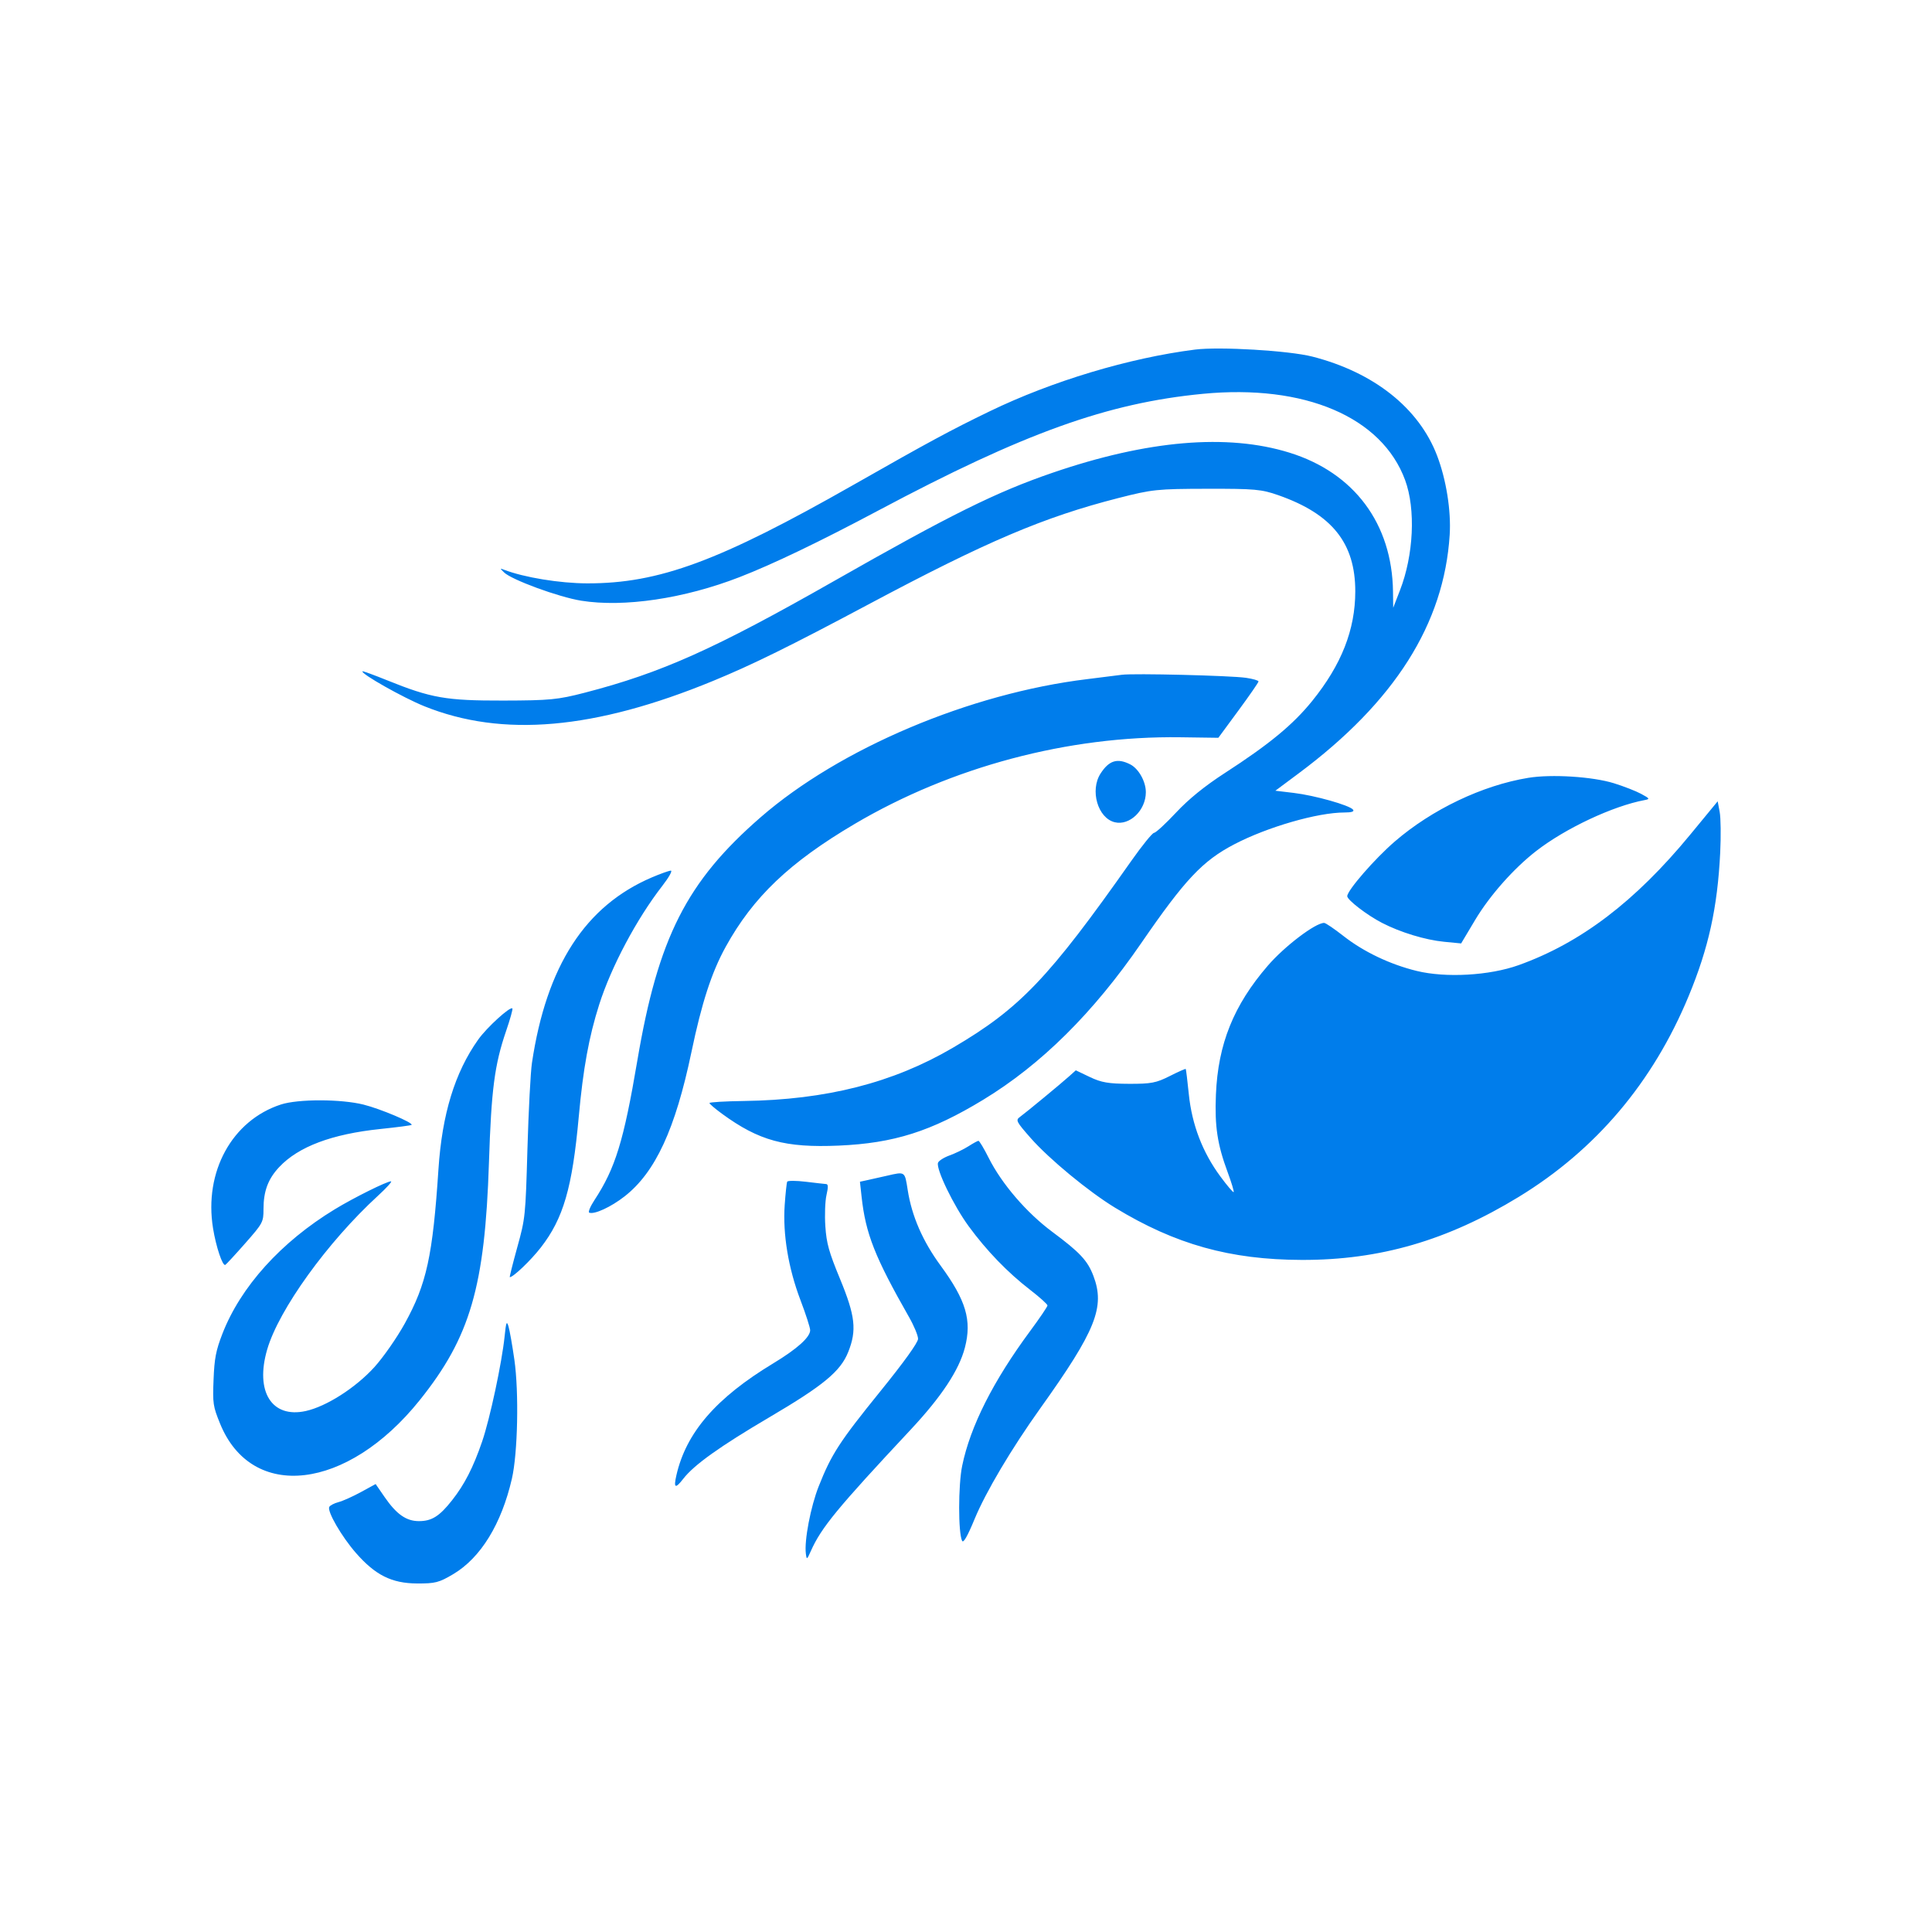
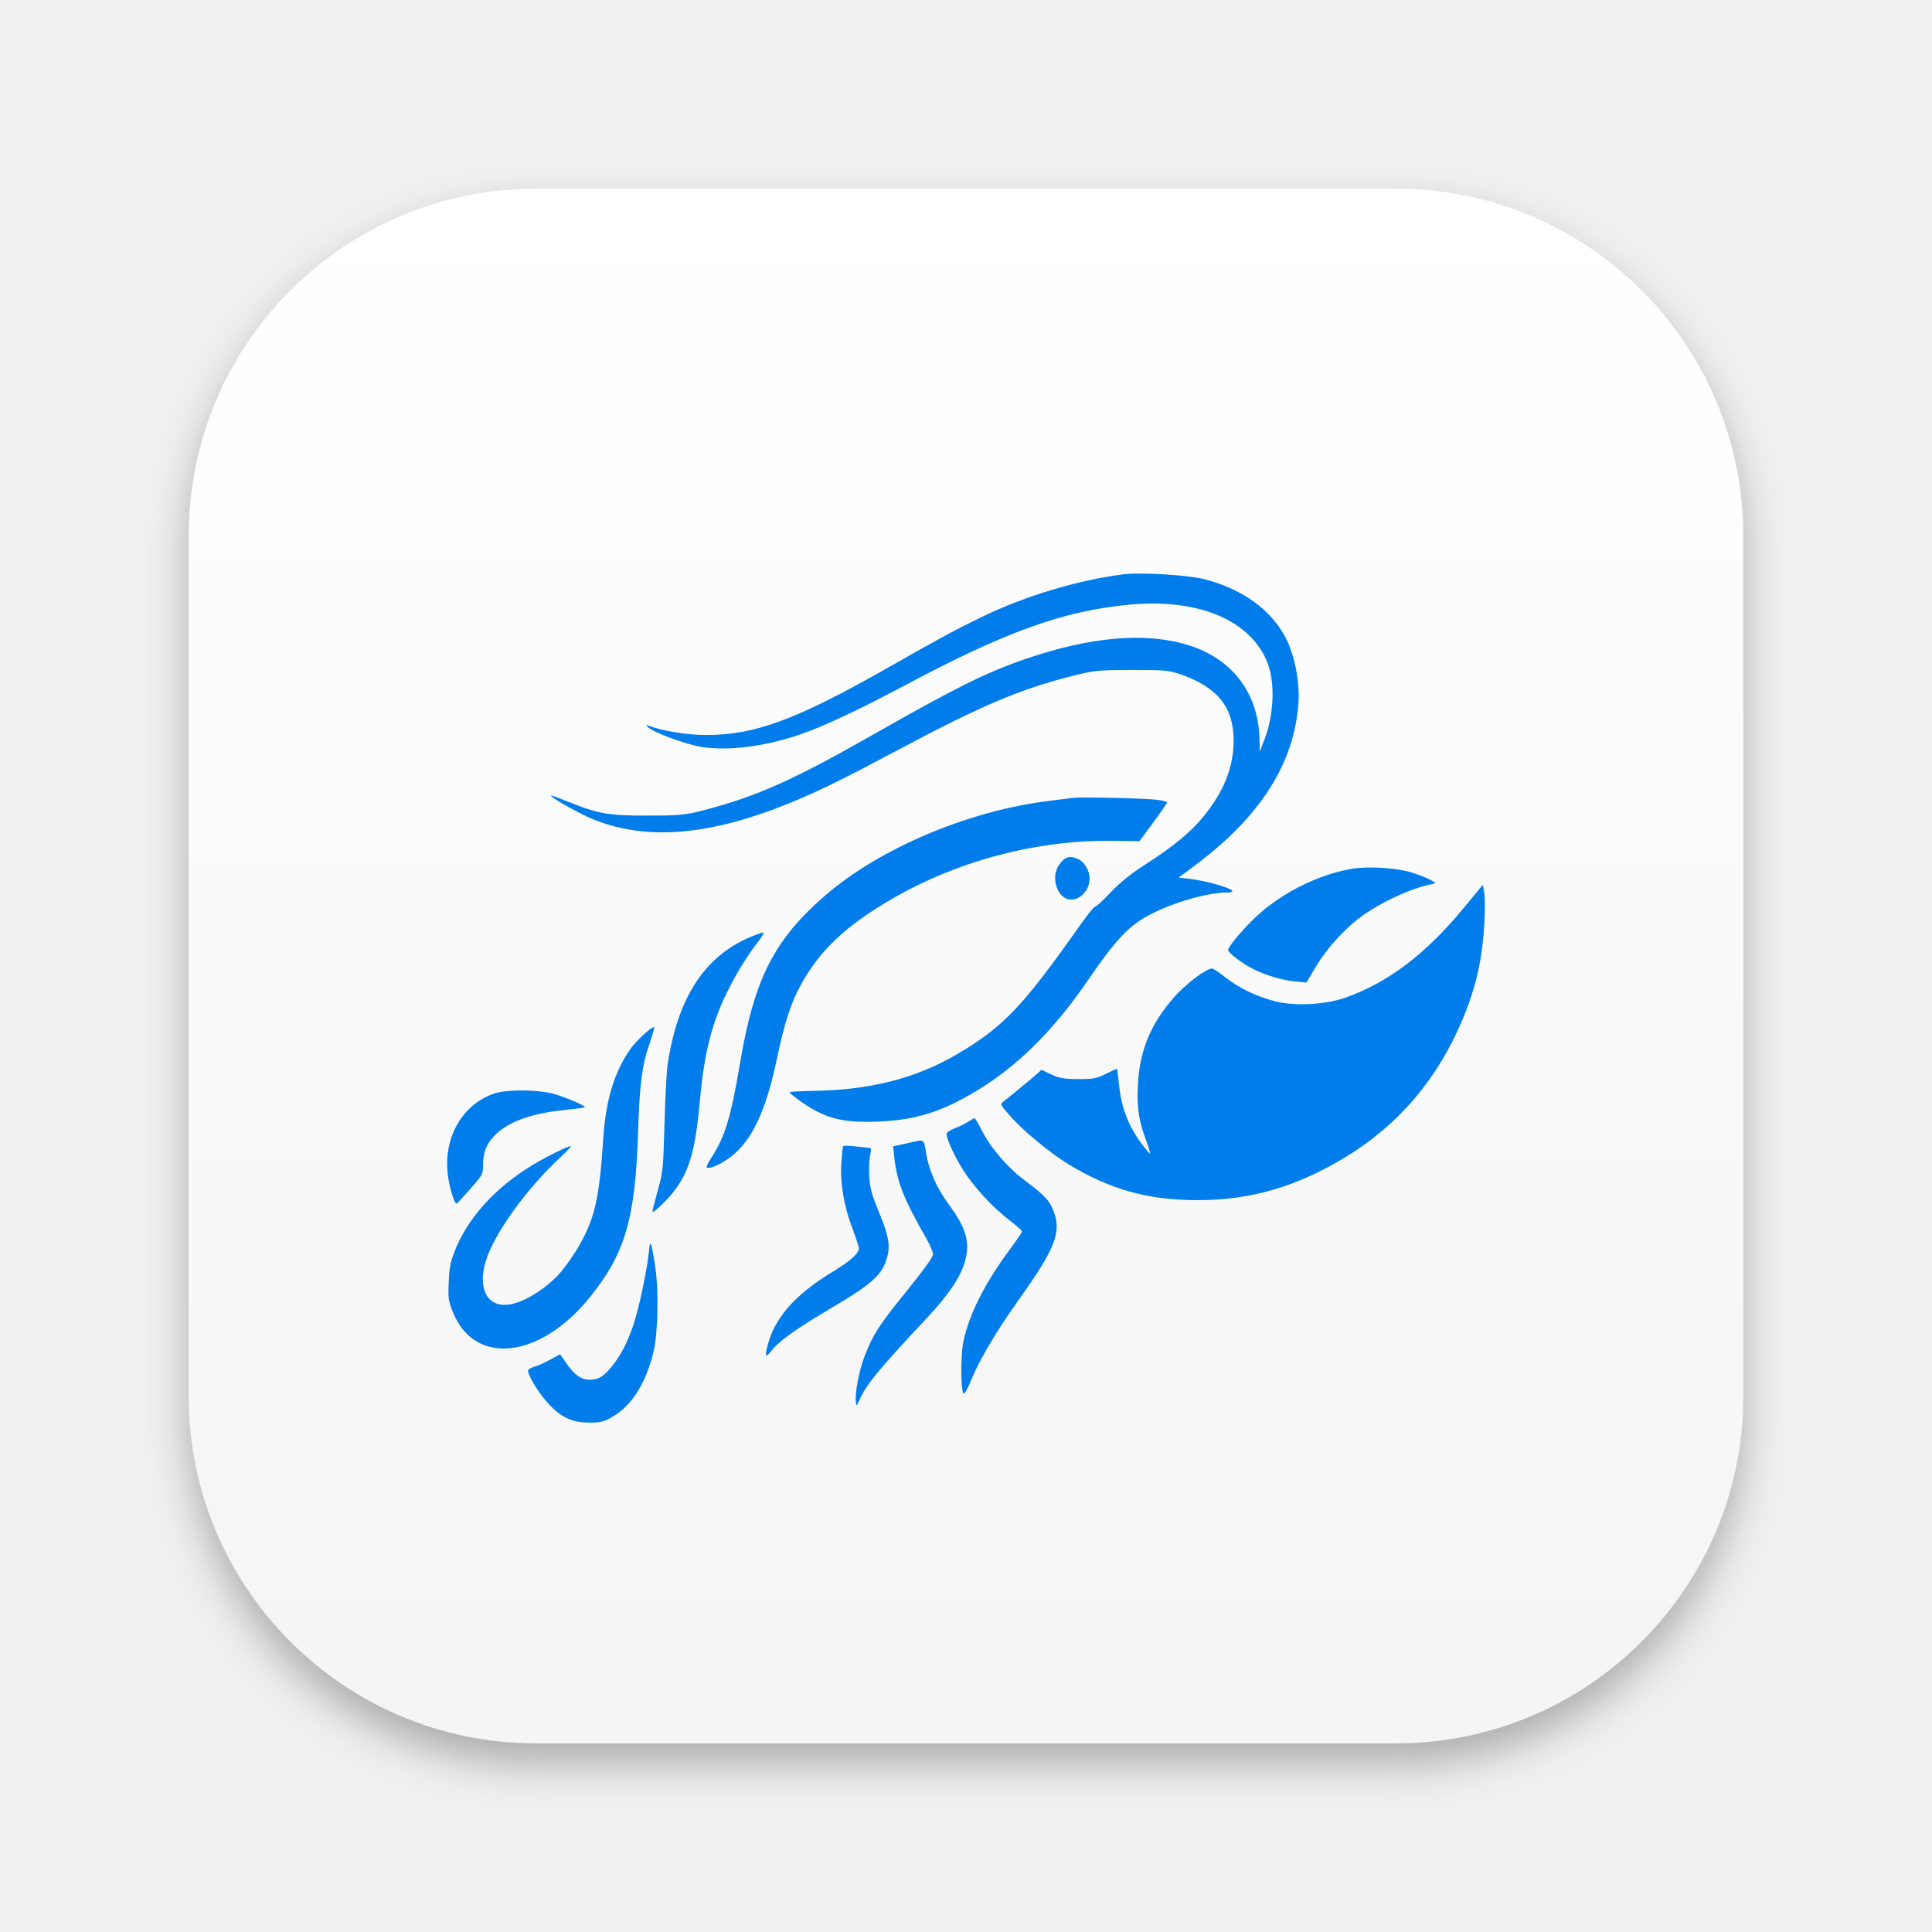
- <svg xmlns="http://www.w3.org/2000/svg" width="704" height="704" viewBox="0 0 704 704" fill="none">
-   <path fill-rule="evenodd" clip-rule="evenodd" d="M0 352V704H352H704V352V0H352H0V352Z" fill="white" />
-   <path d="M183.869 486.995C184.41 481.75 184.63 481.176 185.283 483.312C185.708 484.704 186.675 490.17 187.431 495.46C189.132 507.353 188.666 529.565 186.521 538.863C182.718 555.345 175.165 567.64 165.195 573.574C159.973 576.681 158.606 577.034 151.939 576.997C142.719 576.946 136.745 573.957 129.675 565.858C124.461 559.885 119.159 550.726 119.981 549.113C120.266 548.554 121.773 547.766 123.329 547.361C124.886 546.956 128.57 545.307 131.517 543.697L136.878 540.771L140.147 545.509C144.476 551.781 148.026 554.277 152.631 554.281C157.322 554.286 160.119 552.531 164.718 546.697C169.283 540.907 172.457 534.703 175.698 525.233C178.527 516.967 182.877 496.612 183.869 486.995ZM323.174 428.428C329.884 426.886 329.678 426.743 330.764 433.664C332.253 443.154 336.224 452.272 342.737 461.156C352.025 473.826 354.183 481.104 351.599 491.051C349.463 499.278 343.081 508.931 331.801 520.995C305.022 549.634 299.247 556.657 295.458 565.192C294.032 568.402 293.94 568.448 293.644 566.118C293.038 561.35 295.396 549.011 298.33 541.595C302.952 529.913 305.898 525.367 320.718 507.063C329.387 496.359 334.531 489.205 334.532 487.857C334.532 486.676 333.08 483.161 331.306 480.047C318.781 458.064 315.431 449.573 313.953 436.075L313.354 430.61L316.298 429.971C317.918 429.618 321.012 428.924 323.174 428.428ZM356.53 415.697C356.855 415.672 358.526 418.451 360.243 421.874C365.003 431.366 374.055 441.898 383.459 448.885C393.498 456.343 396.287 459.326 398.402 464.86C402.76 476.261 399.344 484.795 379.05 513.203C368.58 527.86 359.178 543.712 355.124 553.54C352.554 559.772 351.054 562.396 350.585 561.477C349.141 558.65 349.153 541.152 350.604 534.131C353.582 519.719 361.892 503.247 375.41 484.968C378.854 480.311 381.681 476.141 381.691 475.7C381.701 475.259 378.859 472.699 375.377 470.011C367.14 463.65 359.539 455.782 352.972 446.823C347.503 439.359 341.059 426.046 341.794 423.727C342.024 422.998 343.925 421.782 346.017 421.025C348.11 420.27 351.198 418.771 352.88 417.697C354.561 416.623 356.204 415.724 356.53 415.697ZM286.852 430.592C287.063 430.18 290.113 430.192 293.629 430.618C297.144 431.044 300.48 431.423 301.043 431.459C301.802 431.507 301.831 432.546 301.157 435.493C300.657 437.676 300.473 442.796 300.749 446.87C301.167 453.066 302.041 456.199 306.095 466.017C311.665 479.506 312.252 484.729 309.086 492.652C306.265 499.709 300.083 504.826 280.364 516.431C262.351 527.032 252.897 533.784 248.977 538.849C246.067 542.609 245.399 542.282 246.46 537.617C250.009 522.006 260.909 509.398 281.752 496.798C290.473 491.525 295.216 487.266 295.216 484.707C295.216 483.794 293.627 478.866 291.684 473.759C287.258 462.119 285.202 449.727 285.934 439.105C286.229 434.837 286.642 431.007 286.852 430.592ZM174.257 378.81C177.405 374.377 185.974 366.578 186.714 367.473C186.915 367.719 185.889 371.396 184.433 375.645C180.208 387.977 179.03 396.994 178.168 423.626C176.702 468.881 171.35 487.241 152.926 510.224C126.536 543.147 91.762 547.218 80.187 518.74C77.62 512.423 77.475 511.445 77.82 502.705C78.124 495 78.674 492.139 81.012 486.086C87.647 468.912 102.384 452.573 121.99 440.652C128.93 436.432 140.927 430.467 142.474 430.467C143.014 430.467 140.891 432.818 137.757 435.692C119.338 452.582 101.593 477.203 97.356 491.748C92.888 507.086 99.019 516.876 111.393 514.166C118.912 512.518 129.557 505.719 136.401 498.19C139.632 494.636 144.627 487.469 147.503 482.262C155.456 467.859 157.685 457.642 159.768 426.04C161.092 405.96 165.742 390.804 174.257 378.81ZM244.451 317.253C245.121 317.24 243.727 319.731 241.351 322.786C232.014 334.801 222.733 352.251 218.334 366.071C214.593 377.818 212.486 389.392 210.896 406.909C208.544 432.819 205.3 443.996 197.056 454.595C193.391 459.307 187.026 465.389 185.76 465.389C185.606 465.389 186.828 460.508 188.476 454.542C191.425 443.869 191.485 443.29 192.195 418.567C192.592 404.748 193.33 390.678 193.836 387.302C199.127 351.949 213.252 330.096 237.515 319.72C240.659 318.376 243.78 317.266 244.451 317.253ZM102.351 402.47C108.603 400.43 124.255 400.449 132.474 402.506C138.625 404.044 150.627 409.113 149.981 409.899C149.828 410.084 144.706 410.758 138.599 411.395C120.918 413.24 108.743 417.822 101.744 425.264C97.684 429.583 96.016 434.043 96.016 440.586C96.016 445.32 95.795 445.734 89.347 453.055C85.679 457.22 82.414 460.755 82.091 460.912C81.09 461.395 78.724 454.323 77.628 447.577C74.285 426.992 84.541 408.278 102.351 402.47ZM626.635 295.878C627.036 298.018 627.12 304.706 626.82 310.739C625.825 330.764 622.593 345.441 615.311 363.004C602.271 394.455 581.491 419.001 553.39 436.148C527.364 452.03 502.762 459.176 474.369 459.101C448.24 459.034 428.273 453.449 406.297 440.066C396.677 434.208 382.306 422.342 375.595 414.719C370.326 408.732 370.039 408.177 371.614 407.03C373.874 405.382 386.417 395.028 389.538 392.234L392.013 390.016L397.129 392.459C401.299 394.45 403.936 394.907 411.417 394.932C419.432 394.96 421.302 394.604 426.227 392.115C429.326 390.549 431.956 389.382 432.072 389.52C432.186 389.659 432.694 393.809 433.197 398.743C434.328 409.814 438.185 419.873 444.671 428.663C447.16 432.037 449.349 434.612 449.536 434.387C449.722 434.16 448.744 430.923 447.362 427.194C443.583 416.993 442.588 410.428 443.068 398.857C443.833 380.417 449.522 366.298 462.009 351.847C468.139 344.754 479.386 336.23 482.52 336.302C483.057 336.314 486.198 338.446 489.504 341.04C496.864 346.816 506.468 351.402 516.208 353.792C526.825 356.398 542.755 355.494 553.39 351.682C576.016 343.572 595.808 328.523 615.859 304.182L625.906 291.985L626.635 295.878ZM408.796 245.881C412.993 245.3 448.352 246.164 454.008 246.986C456.531 247.353 458.591 247.949 458.589 248.311C458.585 248.674 455.291 253.442 451.268 258.906L443.955 268.843L430.088 268.653C389.231 268.094 346.692 279.422 311.38 300.263C287.679 314.252 274.417 326.899 264.413 345.051C259.308 354.313 255.711 365.375 251.951 383.373C246.084 411.453 238.807 427.17 227.615 435.931C222.642 439.825 216.562 442.627 214.711 441.88C214.232 441.686 215.083 439.634 216.602 437.32C224.232 425.694 227.273 415.801 232.241 386.447C239.811 341.716 250.187 321.254 277.199 297.778C306.07 272.687 353.392 252.671 396.127 247.473C401.412 246.831 407.114 246.115 408.796 245.881ZM435.443 127.387C444.387 126.254 469.69 127.762 478.194 129.935C500.596 135.661 517.008 148.671 523.632 165.956C526.987 174.71 528.804 186.087 528.252 194.889C526.221 227.307 508.182 255.777 473.147 281.86L464.73 288.128L471.492 288.94C479.097 289.854 491.697 293.406 493.021 295.01C493.6 295.711 492.553 296.064 489.9 296.064C480.12 296.064 461.869 301.333 449.755 307.652C438.206 313.677 431.765 320.52 415.837 343.687C398.345 369.128 379.369 387.934 358.25 400.757C339.276 412.278 325.716 416.578 305.637 417.446C286.118 418.291 276.571 415.689 263.108 405.855C260.587 404.012 258.524 402.249 258.524 401.934C258.525 401.62 264.171 401.285 271.07 401.188C301.093 400.767 325.427 394.571 347.201 381.801C371.614 367.483 382.107 356.499 412.168 313.791C416.162 308.115 419.927 303.472 420.534 303.472C421.141 303.471 424.744 300.152 428.54 296.096C433.185 291.131 439.015 286.407 446.364 281.652C462.493 271.215 471.165 264.061 478.138 255.437C488.815 242.237 493.842 229.455 493.849 215.502C493.858 197.907 485.401 187.323 465.846 180.458C459.67 178.29 457.233 178.069 439.811 178.104C421.64 178.14 419.875 178.326 407.485 181.491C380.309 188.435 359.504 197.289 316.486 220.219C287.973 235.418 274.152 242.223 259.858 248.107C216.695 265.871 183.054 268.82 154.586 257.331C146.864 254.214 131.382 245.466 132.084 244.616C132.204 244.471 136.227 245.938 141.024 247.876C157.115 254.375 162.553 255.325 183.384 255.279C200.36 255.241 203.22 254.965 213.09 252.409C241 245.18 260.449 236.468 303.954 211.702C346.41 187.533 362.967 179.326 383.459 172.296C418.141 160.396 447.188 157.921 469.83 164.934C493.448 172.252 507.28 190.805 507.597 215.593L507.672 221.456L510.135 215.106C515.124 202.244 515.908 185.559 512.021 174.976C503.565 151.948 475.429 139.936 438.307 143.506C403.524 146.85 373.182 157.758 320.117 185.992C298.583 197.449 281.605 205.598 269.443 210.316C249.297 218.13 227.362 221.39 211.78 218.887C203.56 217.566 186.345 211.245 183.643 208.557C182.136 207.058 182.137 207.021 183.664 207.607C190.988 210.419 203.995 212.549 213.974 212.569C240.135 212.623 262.079 204.507 310.943 176.705C338.56 160.992 346.349 156.786 360.63 149.874C383.359 138.872 411.453 130.429 435.443 127.387ZM556.885 283.435C565.344 282.047 580.296 282.99 588.086 285.403C591.665 286.512 596.135 288.257 598.018 289.279C601.208 291.009 601.292 291.166 599.258 291.547C587.714 293.714 570.468 301.811 559.814 310.066C551.594 316.436 542.822 326.34 537.506 335.252L532.422 343.776L526.191 343.17C519.333 342.502 510.251 339.733 503.556 336.268C498.126 333.459 490.922 327.926 490.922 326.566C490.922 324.456 500.91 312.962 508.235 306.641C521.798 294.939 540.161 286.179 556.885 283.435ZM401.052 281.833C404.136 277.083 407.153 276.156 411.824 278.519C414.896 280.075 417.532 284.755 417.532 288.657C417.532 295.25 411.657 300.938 406.212 299.619C400.014 298.117 397.07 287.966 401.052 281.833Z" fill="#007DEB" />
+ <svg xmlns="http://www.w3.org/2000/svg" width="1024" height="1024" viewBox="0 0 1024 1024" fill="none">
+   <g filter="url(#filter0_d_159_34)">
+     <rect x="100" y="100" width="824" height="824" rx="184" fill="white" />
+     <rect x="100" y="100" width="824" height="824" rx="184" fill="url(#paint0_linear_159_34)" fill-opacity="0.41" />
+   </g>
+   <path fill-rule="evenodd" clip-rule="evenodd" d="M343.869 663.994C344.41 658.75 344.631 658.176 345.283 660.313C345.709 661.705 346.675 667.17 347.432 672.459C349.133 684.352 348.666 706.564 346.521 715.863C342.718 732.344 335.165 744.64 325.195 750.574C319.973 753.681 318.607 754.034 311.939 753.997C302.719 753.947 296.746 750.958 289.676 742.859C284.462 736.886 279.16 727.727 279.981 726.114C280.266 725.555 281.773 724.766 283.329 724.361C284.886 723.955 288.571 722.307 291.518 720.698L296.878 717.771L300.147 722.509C304.477 728.781 308.027 731.276 312.632 731.281C317.322 731.286 320.12 729.532 324.719 723.698C329.284 717.908 332.457 711.703 335.698 702.234C338.527 693.967 342.877 673.611 343.869 663.994ZM483.175 605.427C489.885 603.885 489.679 603.742 490.765 610.663C492.253 620.154 496.224 629.272 502.737 638.157C512.025 650.826 514.183 658.104 511.6 668.051C509.463 676.278 503.081 685.93 491.802 697.994C465.023 726.633 459.247 733.657 455.458 742.192C454.032 745.401 453.941 745.448 453.645 743.117C453.038 738.35 455.396 726.01 458.33 718.594C462.952 706.913 465.899 702.368 480.719 684.064C489.388 673.358 494.532 666.204 494.532 664.857C494.532 663.676 493.08 660.162 491.307 657.047C478.782 635.065 475.431 626.574 473.953 613.075L473.354 607.61L476.299 606.97C477.919 606.618 481.012 605.923 483.175 605.427ZM516.53 592.697C516.855 592.672 518.526 595.451 520.243 598.874C525.003 608.366 534.056 618.897 543.459 625.884C553.499 633.343 556.287 636.326 558.402 641.861C562.76 653.261 559.344 661.795 539.051 690.202C528.581 704.86 519.178 720.712 515.124 730.54C512.555 736.772 511.054 739.395 510.585 738.477C509.142 735.648 509.153 718.152 510.604 711.13C513.582 696.719 521.893 680.248 535.41 661.968C538.854 657.312 541.68 653.142 541.691 652.7C541.703 652.26 538.86 649.699 535.377 647.01C527.14 640.65 519.539 632.782 512.973 623.823C507.503 616.358 501.059 603.046 501.794 600.727C502.025 599.998 503.926 598.782 506.018 598.026C508.11 597.27 511.198 595.771 512.88 594.697C514.562 593.622 516.204 592.723 516.53 592.697ZM446.853 607.591C447.063 607.179 450.113 607.191 453.629 607.617C457.144 608.044 460.48 608.423 461.043 608.459C461.802 608.508 461.832 609.546 461.157 612.493C460.658 614.677 460.474 619.795 460.749 623.869C461.168 630.066 462.042 633.198 466.096 643.017C471.665 656.506 472.252 661.728 469.086 669.652C466.266 676.708 460.083 681.827 440.364 693.432C422.352 704.033 412.898 710.784 408.978 715.849C406.067 719.609 405.399 719.282 406.46 714.617C410.009 699.006 420.909 686.398 441.752 673.797C450.474 668.524 455.217 664.265 455.217 661.706C455.217 660.793 453.628 655.865 451.685 650.758C447.259 639.118 445.202 626.727 445.935 616.105C446.229 611.835 446.642 608.005 446.853 607.591ZM334.258 555.811C337.405 551.378 345.974 543.578 346.714 544.473C346.916 544.717 345.889 548.395 344.434 552.645C340.208 564.977 339.03 573.994 338.168 600.625C336.702 645.881 331.351 664.241 312.927 687.225C286.536 720.148 251.762 724.218 240.187 695.74C237.621 689.423 237.475 688.445 237.82 679.704C238.124 671.999 238.674 669.139 241.013 663.085C247.647 645.912 262.384 629.573 281.99 617.653C288.93 613.432 300.927 607.467 302.475 607.466C303.015 607.466 300.892 609.817 297.758 612.692C279.338 629.582 261.593 654.203 257.356 668.748C252.888 684.086 259.02 693.876 271.394 691.165C278.912 689.518 289.558 682.718 296.401 675.19C299.632 671.636 304.628 664.47 307.503 659.263C315.457 644.86 317.686 634.642 319.769 603.039C321.092 582.96 325.742 567.804 334.258 555.811ZM404.451 494.252C405.121 494.24 403.727 496.731 401.352 499.786C392.015 511.801 382.734 529.251 378.334 543.071C374.594 554.817 372.487 566.392 370.896 583.908C368.545 609.818 365.301 620.995 357.057 631.594C353.392 636.306 347.026 642.39 345.761 642.39C345.606 642.39 346.828 637.509 348.477 631.542C351.425 620.87 351.485 620.29 352.195 595.567C352.592 581.747 353.33 567.677 353.836 564.301C359.128 528.948 373.252 507.096 397.516 496.719C400.66 495.375 403.781 494.265 404.451 494.252ZM262.352 579.469C268.604 577.43 284.255 577.449 292.475 579.505C298.626 581.044 310.63 586.114 309.981 586.9C309.826 587.085 304.705 587.758 298.6 588.395C280.918 590.239 268.743 594.822 261.744 602.265C257.684 606.584 256.017 611.043 256.017 617.585C256.017 622.32 255.795 622.734 249.348 630.055C245.679 634.219 242.414 637.756 242.091 637.912C241.09 638.394 238.724 631.322 237.628 624.576C234.285 603.992 244.542 585.278 262.352 579.469ZM786.636 472.877C787.037 475.017 787.12 481.705 786.82 487.739C785.825 507.763 782.594 522.441 775.312 540.004C762.271 571.455 741.492 596 713.391 613.148C687.364 629.029 662.762 636.176 634.369 636.101C608.24 636.033 588.273 630.449 566.297 617.066C556.678 611.207 542.306 599.342 535.596 591.718C530.326 585.732 530.039 585.177 531.614 584.03C533.874 582.382 546.418 572.028 549.538 569.234L552.014 567.017L557.129 569.459C561.299 571.451 563.937 571.907 571.417 571.932C579.432 571.959 581.303 571.604 586.228 569.116C589.324 567.551 591.953 566.383 592.072 566.52C592.187 566.658 592.694 570.81 593.197 575.743C594.329 586.814 598.186 596.873 604.671 605.663C607.16 609.037 609.349 611.611 609.536 611.386C609.721 611.158 608.744 607.922 607.362 604.194C603.584 593.993 602.589 587.429 603.068 575.858C603.833 557.417 609.522 543.299 622.01 528.848C628.139 521.755 639.386 513.23 642.521 513.301C643.057 513.314 646.199 515.446 649.504 518.039C656.865 523.815 666.468 528.402 676.208 530.791C686.826 533.398 702.755 532.495 713.391 528.683C736.016 520.572 755.808 505.523 775.859 481.183L785.906 468.985L786.636 472.877ZM568.796 422.881C572.993 422.3 608.352 423.163 614.009 423.986C616.532 424.353 618.593 424.95 618.589 425.312C618.584 425.676 615.29 430.443 611.269 435.907L603.955 445.842L590.088 445.653C549.231 445.094 506.692 456.422 471.38 477.264C447.68 491.252 434.418 503.898 424.413 522.05C419.308 531.312 415.711 542.374 411.951 560.372C406.084 588.453 398.807 604.169 387.615 612.931C382.642 616.824 376.562 619.627 374.711 618.88C374.232 618.686 375.083 616.634 376.603 614.32C384.232 602.693 387.273 592.8 392.241 563.447C399.812 518.715 410.187 498.253 437.199 474.778C466.07 449.687 513.393 429.671 556.127 424.474C561.413 423.832 567.114 423.115 568.796 422.881ZM595.443 304.387C604.387 303.254 629.69 304.762 638.194 306.936C660.596 312.661 677.009 325.671 683.633 342.956C686.988 351.71 688.804 363.087 688.252 371.89C686.221 404.307 668.183 432.777 633.147 458.861L624.729 465.127L631.492 465.94C639.097 466.853 651.697 470.406 653.021 472.009C653.601 472.711 652.553 473.065 649.9 473.065C640.12 473.065 621.869 478.333 609.755 484.652C598.207 490.676 591.766 497.519 575.837 520.687C558.346 546.128 539.37 564.934 518.25 577.756C499.276 589.278 485.717 593.579 465.638 594.447C446.118 595.291 436.571 592.688 423.108 582.855C420.586 581.011 418.523 579.247 418.524 578.934C418.526 578.62 424.172 578.284 431.07 578.188C461.093 577.767 485.427 571.57 507.201 558.8C531.614 544.483 542.107 533.498 572.168 490.79C576.162 485.115 579.928 480.472 580.534 480.472C581.142 480.47 584.744 477.152 588.54 473.095C593.185 468.131 599.015 463.406 606.364 458.652C622.493 448.215 631.165 441.061 638.139 432.437C648.815 419.237 653.843 406.455 653.85 392.501C653.858 374.907 645.401 364.322 625.847 357.457C619.671 355.29 617.234 355.069 599.812 355.104C581.641 355.14 579.875 355.325 567.485 358.491C540.309 365.435 519.505 374.288 476.486 397.218C447.973 412.417 434.153 419.224 419.858 425.108C376.695 442.872 343.054 445.82 314.586 434.33C306.865 431.214 291.386 422.468 292.084 421.616C292.204 421.472 296.227 422.938 301.024 424.875C317.115 431.374 322.554 432.325 343.385 432.28C360.36 432.241 363.221 431.965 373.091 429.409C401.001 422.18 420.449 413.467 463.954 388.701C506.411 364.533 522.968 356.325 543.459 349.295C578.142 337.396 607.189 334.921 629.83 341.934C653.448 349.252 667.281 367.805 667.598 392.593L667.673 398.455L670.136 392.106C675.124 379.243 675.908 362.559 672.021 351.976C663.565 328.948 635.43 316.937 598.308 320.506C563.525 323.85 533.183 334.758 480.117 362.991C458.584 374.448 441.605 382.598 429.443 387.316C409.297 395.13 387.362 398.39 371.78 395.886C363.561 394.565 346.345 388.245 343.644 385.557C342.137 384.058 342.138 384.02 343.664 384.607C350.988 387.419 363.995 389.55 373.975 389.57C400.135 389.624 422.079 381.507 470.943 353.705C498.56 337.992 506.35 333.786 520.63 326.873C543.36 315.871 571.453 307.428 595.443 304.387ZM716.886 460.435C725.345 459.046 740.296 459.991 748.086 462.404C751.665 463.513 756.136 465.256 758.019 466.279C761.208 468.009 761.293 468.165 759.259 468.546C747.715 470.714 730.468 478.811 719.814 487.067C711.594 493.436 702.822 503.34 697.507 512.251L692.422 520.776L686.191 520.169C679.333 519.501 670.252 516.734 663.557 513.269C658.127 510.459 650.923 504.927 650.922 503.567C650.922 501.456 660.91 489.962 668.235 483.641C681.798 471.938 700.162 463.179 716.886 460.435ZM561.053 458.832C564.137 454.083 567.154 453.156 571.824 455.519C574.897 457.075 577.532 461.755 577.532 465.657C577.532 472.25 571.658 477.938 566.212 476.619C560.014 475.117 557.07 464.966 561.053 458.832Z" fill="#007DEB" />
+   <defs>
+     <filter id="filter0_d_159_34" x="78" y="89" width="868" height="868" filterUnits="userSpaceOnUse" color-interpolation-filters="sRGB">
+       <feFlood flood-opacity="0" result="BackgroundImageFix" />
+       <feColorMatrix in="SourceAlpha" type="matrix" values="0 0 0 0 0 0 0 0 0 0 0 0 0 0 0 0 0 0 127 0" result="hardAlpha" />
+       <feOffset dy="11" />
+       <feGaussianBlur stdDeviation="11" />
+       <feColorMatrix type="matrix" values="0 0 0 0 0 0 0 0 0 0 0 0 0 0 0 0 0 0 0.28 0" />
+       <feBlend mode="normal" in2="BackgroundImageFix" result="effect1_dropShadow_159_34" />
+       <feBlend mode="normal" in="SourceGraphic" in2="effect1_dropShadow_159_34" result="shape" />
+     </filter>
+     <linearGradient id="paint0_linear_159_34" x1="512" y1="100" x2="512" y2="924" gradientUnits="userSpaceOnUse">
+       <stop stop-opacity="0" />
+       <stop offset="1" stop-opacity="0.1" />
+     </linearGradient>
+   </defs>
</svg>
